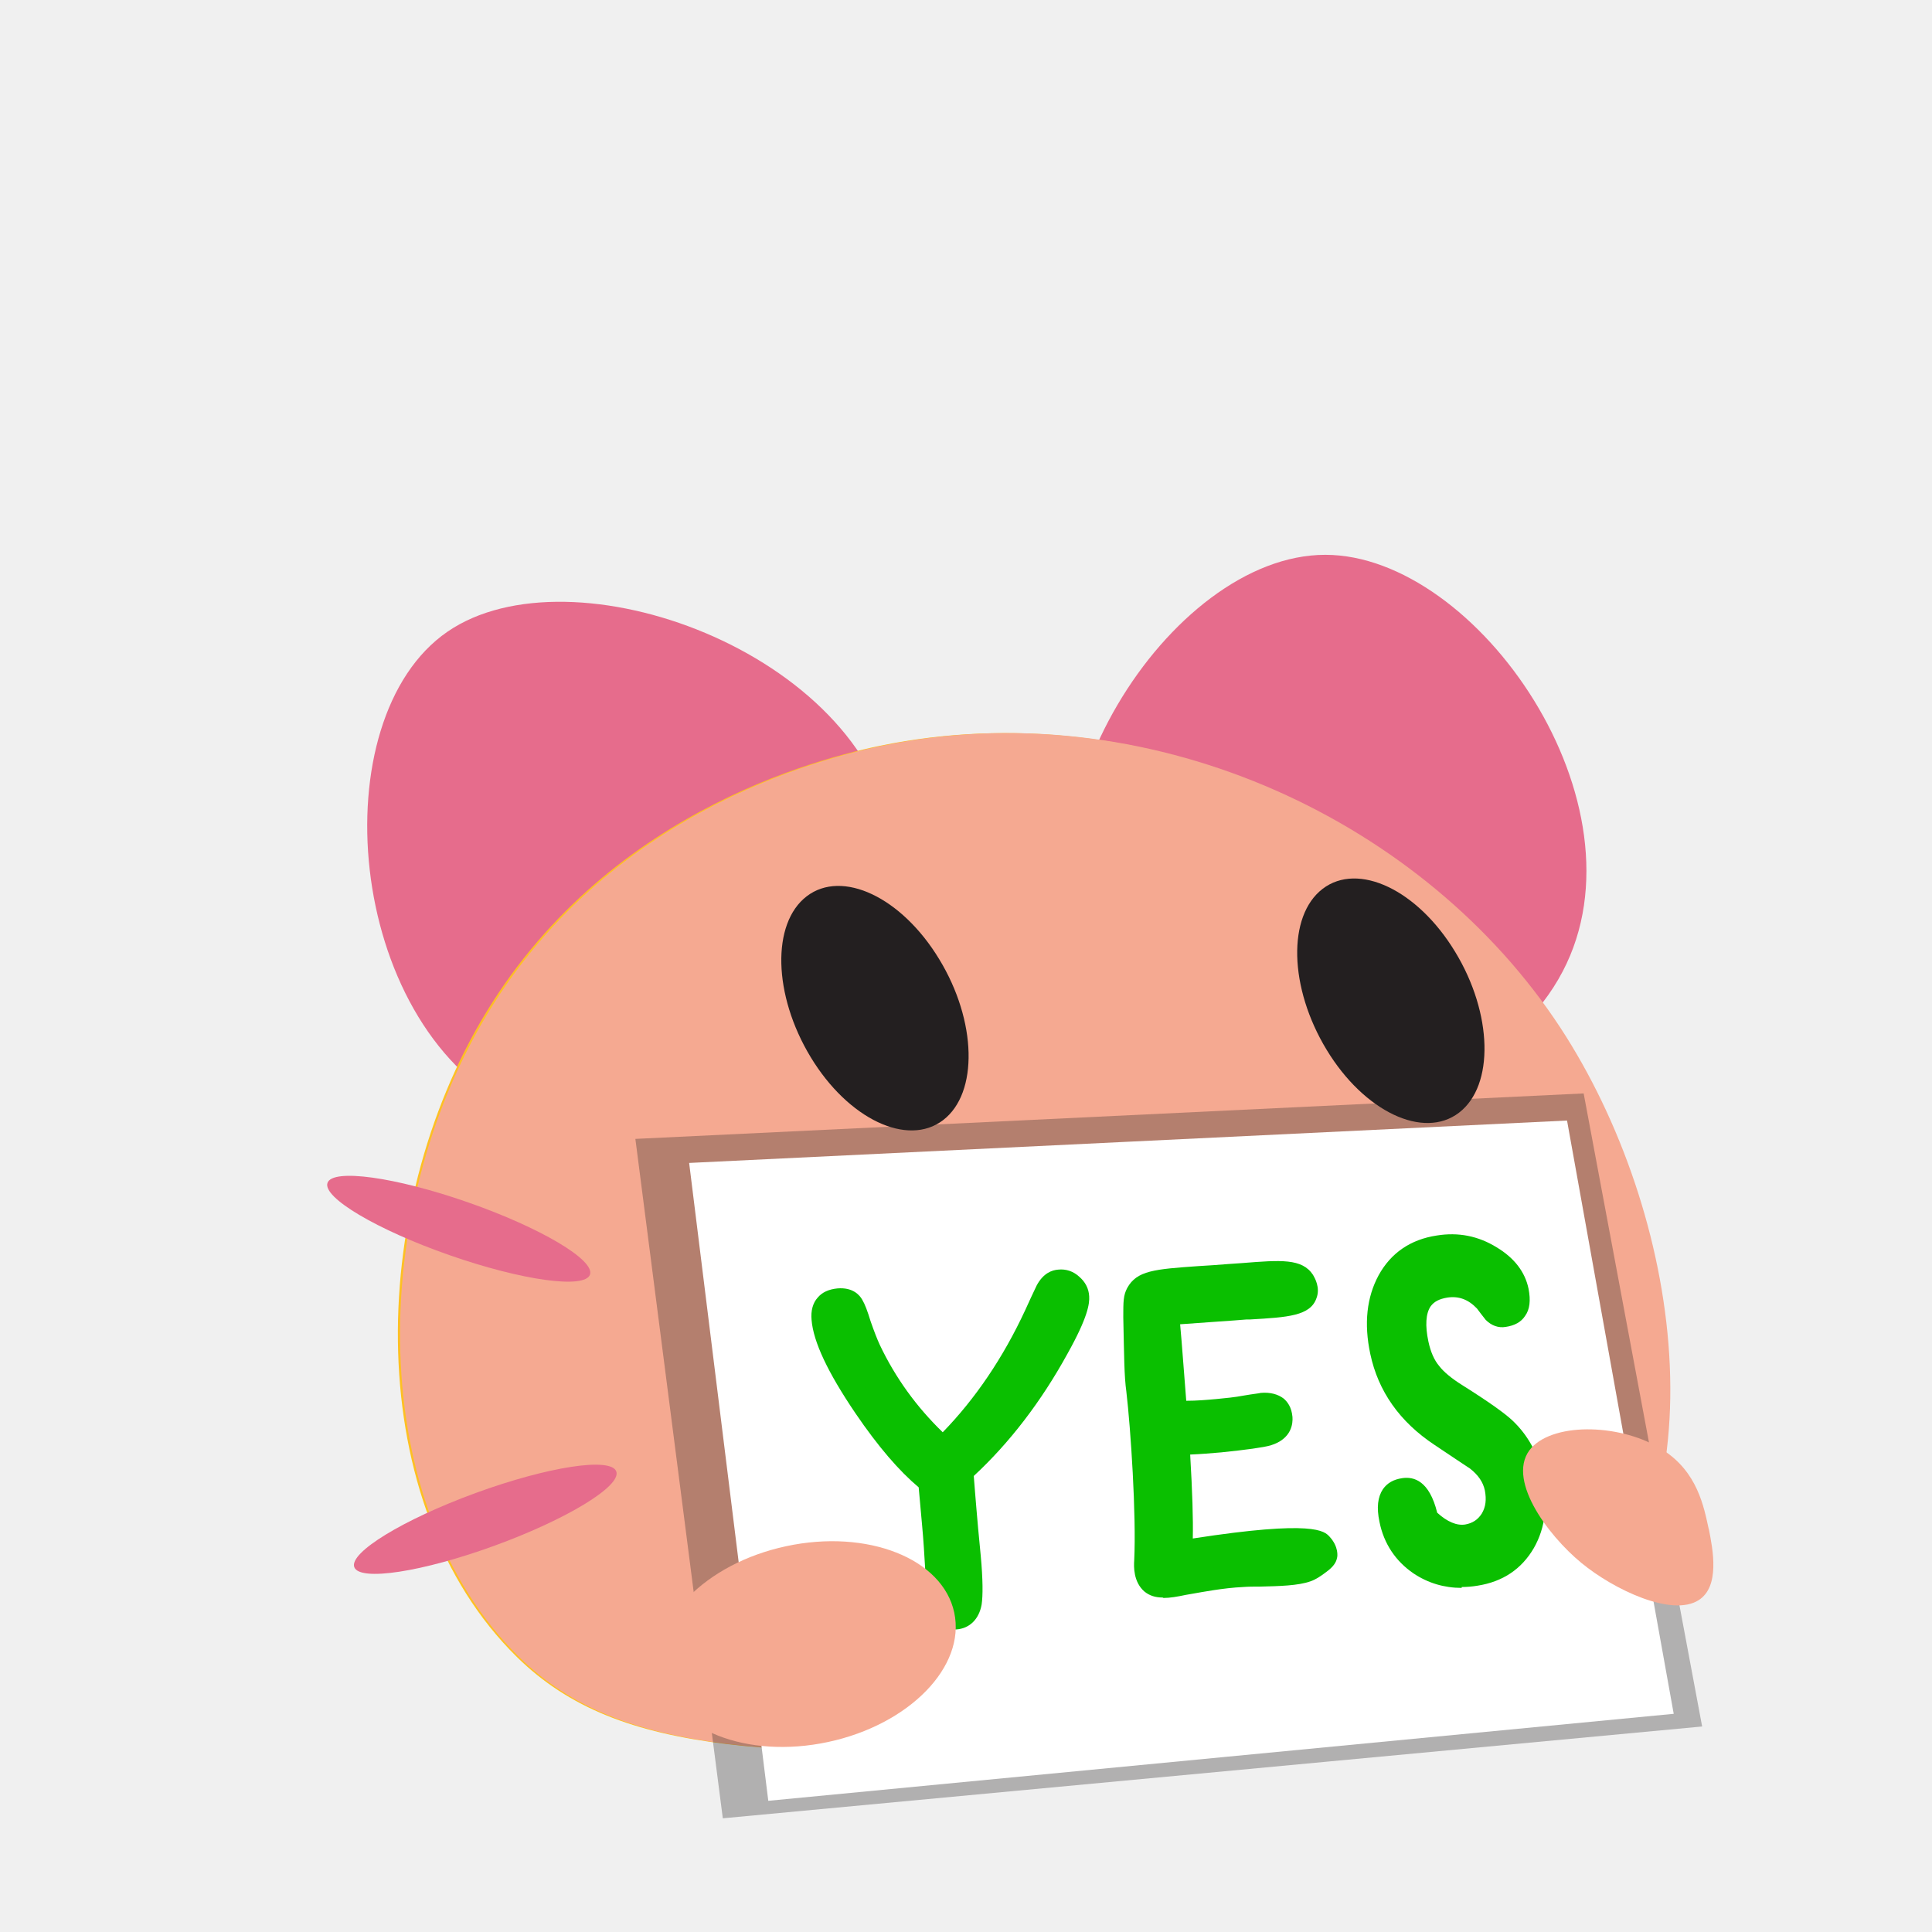
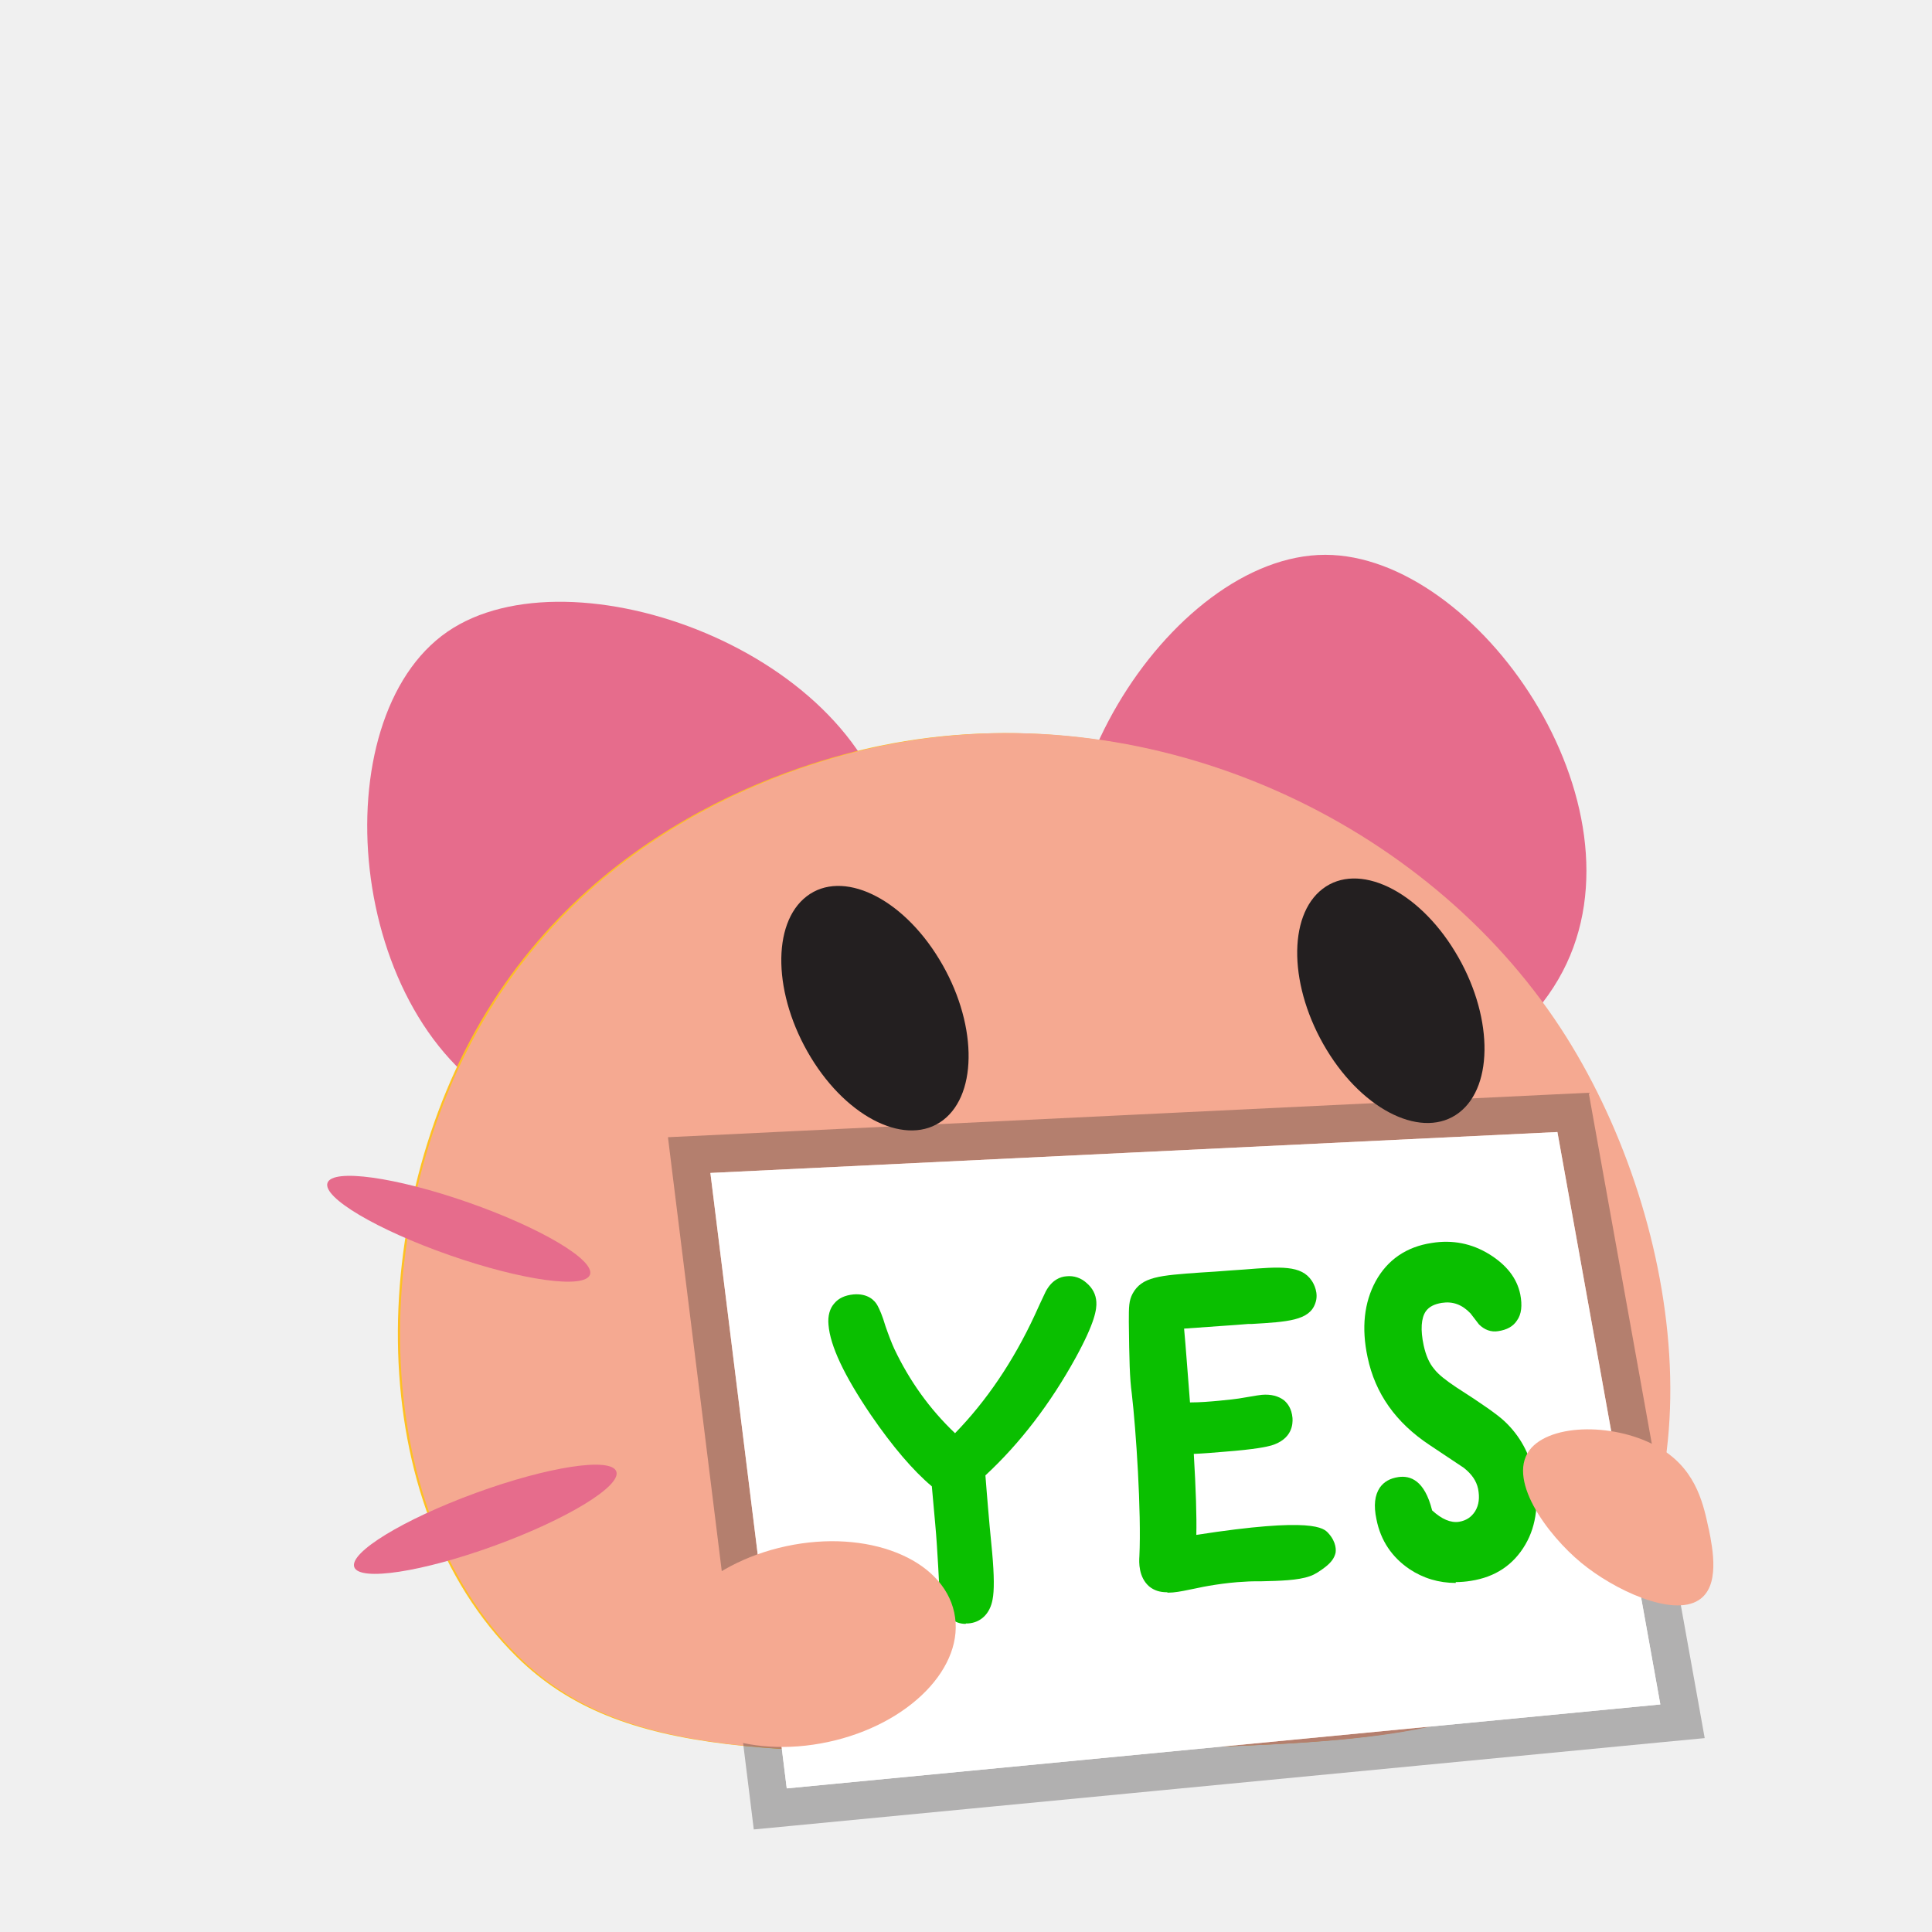
<svg xmlns="http://www.w3.org/2000/svg" width="256" height="256" viewBox="0 0 256 256" fill="none">
-   <path d="M118.37 110.88C120.455 123.509 113.329 138.687 99.6 145.812C90.157 150.736 77.587 151.722 67.854 146.74C45.725 135.327 42.539 95.239 59.281 83.712C75.675 72.415 114.315 86.376 118.37 110.88Z" fill="#E66C8C" />
+   <path d="M118.371 110.879C120.456 123.508 113.33 138.686 99.601 145.811C90.158 150.735 77.587 151.721 67.855 146.739C45.725 135.326 42.539 95.239 59.281 83.711C75.676 72.414 114.316 86.376 118.371 110.879Z" fill="#E66C8C" />
  <path d="M207.062 128.724C201.095 140.136 186.033 148.478 170.623 146.566C159.965 145.234 149.131 139.036 144.265 129.476C133.258 107.868 154.982 73.516 175.606 73.516C195.765 73.516 218.705 106.537 207.062 128.724Z" fill="#E66C8C" />
-   <path d="M206.481 136.197C222.47 160.643 228.38 199.573 208.103 219.385C196.749 230.507 179.66 231.145 144.959 231.84C103.133 232.651 82.279 233.114 68.491 219.559C48.042 199.457 48.331 160.528 64.436 134.111C81.178 106.594 110.433 99.932 118.311 98.484C153.128 92.111 188.639 108.969 206.481 136.197Z" fill="#FDC023" />
-   <path d="M206.772 136.197C222.76 160.643 228.67 199.573 208.394 219.385C197.039 230.507 179.949 231.145 145.249 231.84C103.424 232.651 82.569 233.114 68.781 219.559C48.332 199.457 48.621 160.528 64.726 134.111C81.468 106.594 110.723 99.932 118.601 98.484C153.417 92.111 188.929 108.969 206.772 136.197Z" fill="#F5A991" />
-   <path d="M78.176 168.892C78.852 166.959 71.613 162.671 62.008 159.315C52.404 155.96 44.07 154.806 43.395 156.739C42.719 158.672 49.958 162.959 59.562 166.316C69.167 169.672 77.501 170.825 78.176 168.892Z" fill="#E66C8C" />
-   <path d="M65.574 204.795C75.161 201.294 82.363 196.897 81.661 194.974C80.959 193.05 72.618 194.329 63.031 197.829C53.444 201.331 46.241 205.727 46.944 207.651C47.646 209.574 55.987 208.295 65.574 204.795Z" fill="#E66C8C" />
-   <path d="M192.81 126.116C197.792 134.285 198.023 143.843 193.331 147.434C188.639 151.027 180.76 147.318 175.779 139.093C170.796 130.866 170.564 121.365 175.257 117.774C179.949 114.183 187.828 117.89 192.81 126.116Z" fill="#231F20" />
+   <path d="M206.48 136.198C222.469 160.644 228.379 199.574 208.102 219.386C196.748 230.508 179.659 231.146 144.958 231.841C103.132 232.652 82.278 233.115 68.491 219.56C48.041 199.458 48.331 160.529 64.436 134.112C81.177 106.595 110.432 99.933 118.31 98.485C153.127 92.112 188.638 108.97 206.48 136.198Z" fill="#FDC023" />
+   <path d="M206.772 136.198C222.76 160.644 228.67 199.574 208.394 219.386C197.039 230.508 179.949 231.146 145.249 231.841C103.424 232.652 82.569 233.115 68.782 219.56C48.332 199.458 48.622 160.529 64.727 134.112C81.468 106.595 110.723 99.933 118.601 98.485C153.417 92.112 188.929 108.97 206.772 136.198Z" fill="#F5A991" />
+   <path d="M78.177 168.893C78.852 166.96 71.614 162.672 62.009 159.316C52.404 155.961 44.071 154.807 43.395 156.74C42.72 158.673 49.958 162.96 59.563 166.317C69.168 169.673 77.501 170.826 78.177 168.893Z" fill="#E66C8C" />
+   <path d="M65.574 204.795C75.161 201.294 82.364 196.897 81.661 194.974C80.959 193.05 72.618 194.329 63.031 197.829C53.444 201.331 46.241 205.727 46.944 207.651C47.646 209.574 55.987 208.295 65.574 204.795Z" fill="#E66C8C" />
+   <path d="M192.811 126.116C197.793 134.285 198.024 143.843 193.332 147.434C188.64 151.027 180.761 147.318 175.78 139.093C170.797 130.866 170.565 121.365 175.258 117.774C179.95 114.183 187.829 117.89 192.811 126.116Z" fill="#231F20" />
  <path d="M124.451 127.101C129.434 135.269 129.666 144.827 124.973 148.418C120.28 152.011 112.402 148.302 107.42 140.077C102.438 131.851 102.206 122.35 106.899 118.758C111.591 115.167 119.47 118.874 124.451 127.101Z" fill="#231F20" />
-   <g opacity="0.31">
-     <path d="M221.427 225.64L98.789 237.169L88.13 154.155L207.003 148.477L221.427 225.64Z" fill="white" />
-     <path d="M221.427 225.64L98.789 237.169L88.13 154.155L207.003 148.477L221.427 225.64Z" stroke="#231F20" stroke-width="1.2" stroke-miterlimit="10" />
-     <path d="M221.427 225.64L98.789 237.169L88.13 154.155L207.003 148.477L221.427 225.64Z" stroke="#231F20" stroke-width="1.2" stroke-miterlimit="10" />
-     <path d="M221.427 225.64L98.789 237.169L88.13 154.155L207.003 148.477L221.427 225.64Z" stroke="#231F20" stroke-width="1.2" stroke-miterlimit="10" />
-     <path d="M95.777 240.934L84.191 150.91L209.842 144.885L225.542 228.768L95.777 240.934ZM92.069 157.456L101.86 233.403L217.373 222.57L204.164 152.127L92.069 157.514V157.456Z" fill="#231F20" />
-   </g>
-   <path d="M221.776 227.089C181.804 230.912 141.774 234.794 101.802 238.617C98.326 210.463 94.792 182.251 91.316 154.096C130.072 152.243 168.828 150.332 207.641 148.477C212.334 174.662 217.084 200.904 221.776 227.089Z" fill="white" />
-   <path d="M142.932 171.941C143.048 173.041 142.121 175.358 140.266 178.776C136.734 185.265 132.504 190.651 127.58 195.112L127.812 197.951C127.928 199.284 128.044 200.847 128.217 202.701C128.391 204.555 128.507 205.771 128.564 206.293C128.796 209.305 128.855 211.333 128.68 212.376C128.449 213.708 127.753 214.403 126.595 214.519C125.205 214.634 124.394 213.534 124.221 211.159C124.221 211.043 124.162 210 124.046 207.972C123.93 205.946 123.815 204.034 123.641 202.121L123.178 196.329C120.628 194.301 117.732 190.999 114.545 186.423C111.07 181.324 109.216 177.443 108.984 174.778C108.869 173.156 109.505 172.288 111.07 172.172C111.997 172.114 112.634 172.345 113.039 172.983C113.271 173.388 113.619 174.258 114.025 175.532C114.488 176.922 114.951 178.022 115.299 178.834C117.674 183.816 120.918 188.161 124.973 191.752C129.84 187.06 133.895 181.209 137.197 174.142C137.66 173.099 138.181 171.998 138.703 170.955C139.166 170.144 139.687 169.738 140.325 169.681C140.962 169.622 141.541 169.797 142.063 170.26C142.585 170.724 142.874 171.244 142.932 171.882V171.941Z" fill="#0ABF00" />
-   <path d="M126.422 215.966C125.263 215.966 123.121 215.387 122.773 211.275C122.773 211.159 122.715 210.058 122.599 208.03C122.483 206.06 122.367 204.091 122.194 202.237L121.73 197.081C119.181 194.938 116.4 191.752 113.329 187.233C109.681 181.845 107.769 177.79 107.537 174.894C107.421 173.677 107.711 172.635 108.348 171.939C108.927 171.244 109.797 170.838 110.955 170.722C112.982 170.549 113.909 171.592 114.257 172.23C114.605 172.809 114.953 173.736 115.357 175.067C115.821 176.4 116.227 177.443 116.574 178.195C118.66 182.599 121.499 186.48 124.916 189.782C129.203 185.379 132.911 179.934 135.865 173.561C136.329 172.519 136.849 171.418 137.371 170.318C138.24 168.696 139.398 168.29 140.21 168.232C141.253 168.116 142.237 168.464 142.991 169.159C143.802 169.854 144.265 170.722 144.322 171.765C144.381 172.75 144.149 174.547 141.426 179.412C137.951 185.727 133.78 191.172 129.029 195.575L129.203 197.776C129.319 199.109 129.435 200.673 129.608 202.526L129.956 206.176C130.246 209.304 130.246 211.448 130.072 212.607C129.724 214.576 128.45 215.793 126.712 215.909C126.653 215.909 126.538 215.909 126.422 215.909V215.966ZM111.36 173.677H111.187C110.897 173.677 110.665 173.793 110.549 173.852C110.492 173.967 110.376 174.199 110.433 174.72C110.608 177.095 112.403 180.745 115.763 185.669C118.833 190.129 121.614 193.374 124.047 195.285L124.568 195.691L125.09 202.121C125.263 204.032 125.379 205.945 125.495 207.972C125.611 209.883 125.669 210.927 125.669 211.1C125.669 211.738 125.958 213.013 126.48 213.128C126.769 213.128 127.059 213.128 127.234 212.143C127.35 211.564 127.407 210.058 127.118 206.466L126.769 202.874C126.596 201.02 126.48 199.398 126.364 198.067L126.19 195.864L125.379 195.169L126.596 194.011C131.404 189.724 135.575 184.337 138.993 178.08C141.426 173.677 141.542 172.345 141.542 172.055C141.542 171.765 141.426 171.592 141.194 171.418C140.963 171.244 140.731 171.186 140.499 171.186C140.326 171.186 140.094 171.533 139.979 171.708C139.514 172.693 139.051 173.736 138.53 174.836C135.17 182.02 130.941 188.102 126.017 192.852L125.032 193.779L124.047 192.911C119.876 189.145 116.459 184.684 114.026 179.528C113.62 178.717 113.156 177.559 112.634 176.053C112.114 174.488 111.823 173.909 111.708 173.736C111.708 173.677 111.476 173.677 111.36 173.677Z" fill="#0ABF00" />
-   <path d="M174.851 207.045C174.851 207.045 173.867 207.798 173.056 208.087C171.144 208.783 167.205 208.609 164.54 208.725C161.701 208.841 158.631 209.479 157.588 209.652C155.096 210.115 153.59 210.579 152.606 209.71C151.679 208.899 151.737 207.392 151.795 206.755C152.084 200.673 151.332 189.144 150.694 184.162C150.462 182.134 150.405 179.528 150.289 174.314C150.289 172.519 150.289 171.997 150.637 171.36C151.737 169.332 154.401 169.621 163.034 168.926C168.827 168.463 171.723 168.058 172.824 169.68C172.881 169.796 173.461 170.607 173.172 171.476C172.65 172.982 169.696 173.098 165.177 173.387C162.975 173.503 159.384 173.735 154.865 174.141C155.097 176.864 155.444 181.15 155.907 187.117C157.82 187.117 159.616 187.001 161.354 186.827C162.569 186.711 163.845 186.595 165.119 186.363C166.394 186.132 167.089 186.074 167.205 186.016C168.827 185.9 169.696 186.479 169.812 187.87C169.928 188.971 169.29 189.666 167.957 190.072C167.03 190.361 164.945 190.651 161.701 190.883C159.905 191.056 158.051 191.172 156.139 191.23C156.604 198.124 156.72 202.874 156.545 205.365H157.472C160.252 204.843 173.635 202.758 175.141 204.438C175.952 205.307 175.778 205.944 175.778 205.944C175.778 206.118 175.662 206.408 174.909 206.987L174.851 207.045Z" fill="#0ABF00" />
-   <path d="M154.054 211.68C153.127 211.68 152.316 211.448 151.621 210.869C150.173 209.594 150.231 207.566 150.289 206.755C150.578 200.731 149.826 189.319 149.247 184.395C148.956 182.31 148.956 179.703 148.841 174.547C148.841 172.461 148.841 171.65 149.362 170.665C150.637 168.348 153.011 168.174 158.746 167.769C159.963 167.71 161.354 167.594 162.918 167.479L164.597 167.363C169.696 166.958 172.534 166.726 173.982 168.927C174.214 169.332 174.968 170.608 174.446 171.998C173.635 174.372 170.623 174.547 165.64 174.836H165.177C163.207 175.01 160.195 175.183 156.372 175.473C156.604 177.906 156.835 181.324 157.183 185.611C158.573 185.611 159.905 185.495 161.179 185.379C162.396 185.263 163.613 185.148 164.829 184.916C166.162 184.684 166.914 184.627 167.03 184.568C168.306 184.452 169.348 184.743 170.101 185.322C170.564 185.727 171.144 186.422 171.259 187.755C171.318 188.566 171.202 190.651 168.363 191.52C167.32 191.81 165.177 192.1 161.817 192.447C160.484 192.563 159.094 192.679 157.704 192.736C157.994 197.661 158.11 201.31 158.051 203.859C174.156 201.368 175.489 202.875 176.184 203.627C177.401 204.96 177.226 206.235 177.169 206.408C177.053 207.046 176.647 207.625 175.779 208.263C175.025 208.842 174.33 209.305 173.635 209.537C172.013 210.116 169.464 210.174 166.973 210.232C166.162 210.232 165.408 210.232 164.713 210.289C162.107 210.405 159.152 210.985 158.11 211.159L157.124 211.332C156.024 211.564 155.039 211.738 154.17 211.738L154.054 211.68ZM169.29 169.97C168.131 169.97 166.625 170.086 164.829 170.26L163.091 170.376C161.469 170.492 160.079 170.608 158.862 170.665C153.881 171.013 152.316 171.128 151.795 172.055C151.621 172.345 151.621 172.577 151.621 174.315C151.737 179.587 151.795 182.077 152.027 184.048C152.664 189.088 153.417 200.731 153.127 206.871C153.127 207.277 153.07 208.32 153.475 208.668C153.822 208.958 154.982 208.668 156.372 208.436L157.24 208.263C158.515 208.031 161.585 207.451 164.424 207.277C165.119 207.277 165.93 207.277 166.799 207.277C168.827 207.277 171.318 207.219 172.534 206.755C172.94 206.582 173.403 206.351 173.924 205.944C173.924 205.944 174.098 205.771 174.157 205.713C174.157 205.655 174.04 205.54 173.982 205.481C173.403 205.192 169.058 204.96 157.646 206.755L154.923 206.987L155.039 205.308C155.214 202.932 155.039 198.24 154.633 191.405L154.517 189.899H156.024C157.878 189.783 159.732 189.667 161.528 189.493C165.408 189.145 166.914 188.856 167.494 188.682C168.363 188.391 168.363 188.16 168.363 187.986C168.363 187.755 168.306 187.58 168.247 187.523C168.19 187.523 167.9 187.349 167.32 187.407C167.205 187.407 166.51 187.523 165.293 187.696C163.961 187.928 162.686 188.044 161.412 188.16C159.616 188.334 157.82 188.391 155.85 188.45H154.46L154.344 187.117C153.881 181.209 153.533 176.922 153.301 174.199L153.186 172.75L154.633 172.635C159.21 172.287 162.744 172.055 164.945 171.882H165.408C168.016 171.708 171.259 171.535 171.665 170.897C171.665 170.897 171.665 170.608 171.491 170.433C171.259 170.028 170.448 169.913 169.233 169.913L169.29 169.97Z" fill="#0ABF00" />
-   <path d="M201.443 171.068C201.906 173.212 201.211 174.429 199.415 174.718C198.777 174.833 198.256 174.602 197.734 174.138C197.387 173.675 196.982 173.212 196.634 172.748C195.128 171.184 193.506 170.547 191.651 170.836C188.466 171.358 187.308 173.733 188.234 178.077C188.523 179.584 189.103 180.859 189.914 181.843C190.609 182.712 191.71 183.581 193.216 184.566C196.634 186.71 198.777 188.273 199.705 189.143C201.616 190.938 202.833 193.14 203.412 195.805C204.107 199.28 203.76 202.235 202.369 204.668C200.979 207.101 198.719 208.607 195.707 209.07C192.694 209.534 190.32 209.013 188.06 207.507C185.916 206.058 184.585 204.03 184.005 201.366C183.426 198.701 184.121 197.252 186.032 196.905C187.655 196.673 188.814 198.006 189.45 200.961C191.131 202.64 192.811 203.335 194.433 203.046C195.765 202.814 196.75 202.177 197.445 201.077C198.082 199.975 198.256 198.644 197.966 197.195C197.677 195.862 196.923 194.704 195.591 193.661C195.591 193.661 193.97 192.561 190.84 190.474C186.497 187.578 183.831 183.812 182.847 179.178C182.036 175.413 182.383 172.169 183.831 169.562C185.28 166.956 187.597 165.391 190.725 164.869C193.274 164.464 195.707 164.928 197.85 166.26C199.936 167.535 201.152 169.098 201.558 171.01L201.443 171.068Z" fill="#0ABF00" />
-   <path d="M193.679 210.404C191.362 210.404 189.219 209.766 187.308 208.492C184.932 206.87 183.368 204.553 182.788 201.657C182.383 199.745 182.557 198.355 183.252 197.312C183.831 196.501 184.642 196.038 185.8 195.863C187.365 195.632 189.393 196.211 190.436 200.44C191.767 201.657 193.042 202.178 194.143 202.004C195.128 201.83 195.823 201.367 196.344 200.556C196.866 199.686 196.982 198.702 196.75 197.485C196.518 196.385 195.881 195.458 194.781 194.589C194.781 194.589 192.926 193.372 190.088 191.461C185.453 188.39 182.615 184.335 181.572 179.411C180.703 175.355 181.109 171.88 182.672 168.984C184.294 166.029 186.902 164.234 190.377 163.712C193.216 163.248 195.881 163.77 198.313 165.276C200.632 166.667 202.079 168.52 202.543 170.78C202.833 172.286 202.717 173.502 202.079 174.371C201.558 175.182 200.689 175.646 199.53 175.82C198.545 175.993 197.618 175.646 196.866 174.892C196.402 174.313 196.055 173.849 195.707 173.386C194.549 172.17 193.273 171.707 191.767 171.938C190.725 172.112 190.03 172.459 189.566 173.097C188.929 174.024 188.814 175.646 189.277 177.789C189.566 179.121 190.03 180.222 190.725 181.033C191.304 181.786 192.347 182.655 193.738 183.525C197.329 185.783 199.415 187.289 200.4 188.216C202.427 190.128 203.817 192.619 204.396 195.458C205.15 199.166 204.802 202.409 203.238 205.132C201.616 207.913 199.124 209.593 195.765 210.114C195.07 210.23 194.374 210.288 193.679 210.288V210.404ZM186.322 198.064C186.322 198.064 186.206 198.064 186.148 198.064C185.453 198.18 185.221 198.47 185.164 198.586C184.874 199.05 184.816 199.918 185.048 201.135C185.511 203.511 186.727 205.248 188.639 206.523C190.609 207.855 192.868 208.319 195.417 207.913C198.082 207.507 199.994 206.232 201.268 204.09C202.543 201.83 202.833 199.223 202.195 196.038C201.674 193.604 200.573 191.634 198.835 190.012C198.024 189.201 195.881 187.695 192.521 185.551C190.899 184.509 189.74 183.525 188.929 182.539C188.003 181.438 187.365 179.991 187.017 178.31C186.438 175.471 186.611 173.329 187.655 171.822C188.466 170.664 189.682 169.91 191.362 169.679C193.621 169.331 195.649 170.085 197.387 171.938C197.85 172.518 198.198 172.981 198.604 173.444C198.777 173.56 198.951 173.618 199.183 173.56C199.704 173.502 199.994 173.329 200.168 173.097C200.4 172.749 200.457 172.112 200.284 171.301C199.935 169.679 198.893 168.404 197.098 167.303C195.128 166.087 193.042 165.681 190.725 166.087C187.944 166.551 185.975 167.882 184.7 170.201C183.368 172.575 183.078 175.53 183.831 179.005C184.758 183.35 187.192 186.826 191.362 189.549C194.838 191.808 195.881 192.504 196.228 192.793C197.734 194.01 198.661 195.4 199.009 197.022C199.356 198.759 199.183 200.381 198.372 201.714C197.561 203.104 196.228 204.031 194.549 204.263C192.578 204.611 190.551 203.742 188.582 201.83L188.35 201.598V201.251C187.944 199.802 187.308 198.064 186.322 198.064Z" fill="#0ABF00" />
-   <path d="M109.737 230.821C120.499 228.514 127.977 220.836 126.442 213.673C124.906 206.509 114.937 202.571 104.176 204.878C93.414 207.185 85.935 214.863 87.471 222.028C89.007 229.191 98.976 233.128 109.737 230.821Z" fill="#F5A991" />
-   <path d="M226.41 202.529C226.989 205.366 227.916 210.233 225.078 212.028C221.544 214.288 213.84 210.638 209.552 207.104C205.034 203.397 199.357 195.75 202.949 191.811C206.135 188.393 215.056 188.683 220.386 192.158C224.904 195.055 225.773 199.631 226.41 202.586V202.529Z" fill="#F5A991" />
+   <path opacity="0.31" d="M208.825 149.559C211.089 162.189 213.367 174.834 215.645 187.48C217.922 200.126 220.2 212.773 222.464 225.406L222.942 228.078L220.241 228.336C200.959 230.18 181.662 232.039 162.365 233.897C143.068 235.756 123.77 237.614 104.485 239.459L102.064 239.69L101.767 237.276C100.09 223.696 98.399 210.101 96.708 196.505C95.017 182.909 93.326 169.311 91.649 155.728L91.319 153.054L94.012 152.925C131.374 151.138 168.821 149.29 206.245 147.503L208.438 147.398L208.825 149.559Z" fill="white" stroke="#231F20" stroke-width="5" />
+   <path d="M220.003 225.847C181.436 229.536 142.814 233.281 104.248 236.97C100.894 209.806 97.484 182.586 94.131 155.422C131.524 153.633 168.916 151.789 206.365 150C210.892 175.264 215.476 200.584 220.003 225.847Z" fill="white" />
+   <path d="M143.876 172.637C143.988 173.699 143.093 175.935 141.305 179.233C137.895 185.493 133.815 190.691 129.064 194.995L129.288 197.734C129.399 199.019 129.511 200.528 129.679 202.317C129.846 204.105 129.958 205.279 130.014 205.782C130.238 208.689 130.294 210.645 130.126 211.651C129.902 212.937 129.232 213.607 128.114 213.719C126.772 213.831 125.99 212.769 125.822 210.477C125.822 210.366 125.766 209.359 125.654 207.403C125.543 205.447 125.431 203.602 125.263 201.758L124.816 196.169C122.357 194.212 119.562 191.026 116.488 186.611C113.134 181.692 111.346 177.947 111.122 175.376C111.01 173.811 111.625 172.973 113.134 172.861C114.029 172.805 114.643 173.029 115.035 173.644C115.258 174.035 115.594 174.873 115.985 176.103C116.432 177.444 116.879 178.506 117.215 179.289C119.506 184.096 122.636 188.288 126.549 191.753C131.244 187.226 135.156 181.58 138.342 174.761C138.789 173.755 139.292 172.693 139.796 171.687C140.243 170.905 140.746 170.514 141.361 170.458C141.975 170.402 142.534 170.569 143.037 171.017C143.54 171.464 143.82 171.967 143.876 172.582V172.637Z" fill="#0ABF00" />
+   <path d="M127.945 215.171C127.219 215.171 126.548 214.948 125.989 214.445C125.095 213.718 124.592 212.432 124.48 210.644C124.48 210.532 124.424 209.47 124.312 207.514C124.2 205.613 124.089 203.713 123.921 201.924L123.474 196.95C121.015 194.882 118.276 191.696 115.369 187.448C111.848 182.25 110.004 178.337 109.78 175.543C109.668 174.369 109.948 173.363 110.562 172.692C111.121 172.021 111.96 171.63 113.078 171.518C115.034 171.351 115.928 172.357 116.264 172.972C116.543 173.475 116.934 174.369 117.326 175.71C117.773 176.996 118.164 178.002 118.499 178.729C120.512 182.977 123.194 186.721 126.548 189.907C130.684 185.659 134.261 180.405 137.112 174.257C137.559 173.251 138.062 172.189 138.565 171.127C139.404 169.562 140.521 169.171 141.304 169.115C142.31 169.003 143.26 169.339 143.987 170.009C144.769 170.68 145.216 171.518 145.272 172.524C145.328 173.475 145.105 175.207 142.534 179.902C139.18 185.995 135.156 191.249 130.572 195.497L130.74 197.621C130.852 198.906 130.964 200.415 131.131 202.204L131.467 205.725C131.746 208.799 131.746 210.811 131.523 211.929C131.187 213.83 129.958 215.003 128.281 215.115C128.169 215.115 128.057 215.115 128.001 215.115L127.945 215.171ZM113.469 174.313H113.301C113.022 174.313 112.798 174.425 112.686 174.481C112.631 174.592 112.519 174.816 112.575 175.319C112.742 177.611 114.475 181.132 117.717 185.883C120.679 190.187 123.362 193.317 125.71 195.161L126.213 195.553L126.716 201.701C126.883 203.545 126.995 205.39 127.107 207.346C127.219 209.191 127.275 210.197 127.275 210.364C127.386 211.873 127.778 212.209 127.834 212.265C128.337 212.265 128.616 212.265 128.784 211.37C128.896 210.811 128.951 209.358 128.672 205.893L128.337 202.427C128.169 200.639 128.057 199.074 127.945 197.788L127.778 195.664L126.995 194.994L128.169 193.876C132.752 189.74 136.777 184.542 140.13 178.505C142.478 174.257 142.589 172.972 142.534 172.692C142.534 172.692 142.422 172.245 142.198 172.077C141.975 171.91 141.751 171.854 141.527 171.854C141.36 171.854 141.136 172.245 141.024 172.357C140.577 173.307 140.13 174.313 139.627 175.375C136.385 182.306 132.305 188.175 127.554 192.758L126.604 193.652L125.654 192.814C121.573 189.181 118.332 184.821 115.984 179.902C115.593 179.12 115.146 178.002 114.643 176.549C114.14 175.096 113.86 174.537 113.748 174.313C113.748 174.257 113.525 174.201 113.413 174.201L113.469 174.313Z" fill="#0ABF00" />
+   <path d="M174.673 206.508C174.673 206.508 173.723 207.235 172.941 207.515C171.096 208.185 167.295 208.018 164.724 208.129C161.986 208.241 159.023 208.856 158.017 209.024C155.614 209.471 154.161 209.918 153.21 209.08C152.316 208.297 152.372 206.844 152.428 206.229C152.707 200.36 151.981 189.237 151.366 184.431C151.142 182.474 151.086 179.959 150.975 174.929C150.975 173.196 150.975 172.693 151.31 172.078C152.372 170.122 154.943 170.401 163.271 169.731C168.861 169.283 171.655 168.892 172.717 170.457C172.773 170.569 173.332 171.352 173.053 172.19C172.549 173.643 169.699 173.755 165.339 174.034C163.215 174.146 159.75 174.37 155.39 174.761C155.614 177.388 155.949 181.524 156.396 187.281C158.241 187.281 159.973 187.169 161.65 187.002C162.824 186.89 164.054 186.778 165.283 186.555C166.513 186.331 167.184 186.275 167.295 186.219C168.861 186.107 169.699 186.666 169.811 188.008C169.922 189.07 169.308 189.74 168.022 190.132C167.128 190.411 165.116 190.691 161.986 190.914C160.253 191.082 158.464 191.194 156.62 191.25C157.067 197.901 157.179 202.484 157.011 204.888H157.905C160.588 204.385 173.5 202.372 174.953 203.993C175.735 204.832 175.568 205.447 175.568 205.447C175.568 205.614 175.456 205.894 174.729 206.453L174.673 206.508Z" fill="#0ABF00" />
+   <path d="M154.607 210.981C153.712 210.981 152.93 210.757 152.259 210.199C150.862 208.969 150.918 207.013 150.974 206.23C151.253 200.361 150.526 189.406 149.967 184.655C149.688 182.643 149.632 180.128 149.576 175.153C149.576 173.141 149.576 172.359 150.079 171.409C151.309 169.173 153.601 169.005 159.134 168.614C160.308 168.558 161.649 168.446 163.158 168.334L164.779 168.223C169.698 167.831 172.437 167.608 173.834 169.732C174.057 170.067 174.784 171.353 174.281 172.694C173.499 174.986 170.592 175.153 165.841 175.433H165.394C163.494 175.601 160.587 175.768 156.898 176.048C157.122 178.395 157.345 181.693 157.681 185.829C159.022 185.829 160.308 185.717 161.537 185.605C162.655 185.494 163.885 185.382 165.059 185.158C166.344 184.935 167.071 184.823 167.183 184.823C168.412 184.711 169.418 184.991 170.145 185.55C170.592 185.941 171.151 186.612 171.263 187.897C171.319 188.735 171.207 190.692 168.468 191.53C167.853 191.698 166.512 192.033 162.152 192.369C160.867 192.48 159.525 192.592 158.184 192.648C158.463 197.399 158.575 200.92 158.519 203.38C174.057 200.976 175.399 202.485 176.014 203.156C177.132 204.386 177.02 205.503 176.964 205.783C176.796 206.454 176.405 207.013 175.623 207.627C174.896 208.186 174.225 208.634 173.554 208.857C171.989 209.416 169.53 209.472 167.183 209.528C166.4 209.528 165.618 209.528 164.947 209.584C162.32 209.695 159.358 210.254 158.407 210.478L157.569 210.646C156.507 210.869 155.613 211.037 154.774 211.037L154.607 210.981ZM169.307 170.794C168.189 170.794 166.735 170.905 165.003 171.073L163.382 171.185C161.817 171.297 160.475 171.408 159.302 171.464C154.495 171.8 152.986 171.912 152.483 172.806C152.315 173.085 152.315 173.309 152.315 174.986C152.427 180.016 152.483 182.475 152.706 184.376C153.321 189.183 154.048 200.417 153.768 206.398C153.768 206.789 153.712 207.795 154.104 208.13C154.439 208.41 155.557 208.13 156.898 207.907L157.737 207.739C158.743 207.516 161.817 206.957 164.667 206.789C165.394 206.789 166.177 206.789 167.015 206.733C168.971 206.733 171.375 206.677 172.492 206.23C172.884 206.062 173.331 205.839 173.834 205.448C173.834 205.448 174.002 205.28 174.058 205.224C174.058 205.168 173.946 205.056 173.89 205C173.331 204.721 169.139 204.497 158.128 206.23L155.501 206.454L155.613 204.777C155.78 202.429 155.613 197.958 155.221 191.362L155.11 189.909H156.563C158.351 189.797 160.14 189.686 161.873 189.518C165.673 189.183 167.071 188.903 167.63 188.791C168.468 188.512 168.468 188.288 168.468 188.065C168.468 187.841 168.412 187.673 168.356 187.618C168.3 187.618 168.021 187.45 167.462 187.506C167.35 187.506 166.68 187.618 165.506 187.785C164.22 188.009 162.991 188.121 161.761 188.232C160.028 188.4 158.24 188.456 156.395 188.512H155.054L154.942 187.226C154.495 181.525 154.159 177.389 153.936 174.762L153.824 173.365L155.221 173.253C159.637 172.918 163.046 172.694 165.17 172.526H165.618C168.133 172.359 171.207 172.135 171.598 171.576C171.598 171.52 171.598 171.297 171.431 171.129C171.207 170.738 170.424 170.626 169.251 170.626L169.307 170.794Z" fill="#0ABF00" />
+   <path d="M200.384 171.797C200.831 173.865 200.161 175.039 198.428 175.319C197.813 175.43 197.31 175.207 196.807 174.76C196.472 174.312 196.081 173.865 195.745 173.418C194.292 171.909 192.727 171.294 190.938 171.574C187.864 172.077 186.746 174.368 187.641 178.56C187.92 180.014 188.479 181.243 189.262 182.193C189.932 183.032 190.994 183.87 192.447 184.82C195.745 186.888 197.813 188.398 198.708 189.236C200.552 190.969 201.726 193.093 202.285 195.664C202.955 199.017 202.62 201.868 201.279 204.215C199.937 206.563 197.757 208.016 194.851 208.463C191.944 208.91 189.653 208.407 187.473 206.954C185.405 205.557 184.119 203.601 183.56 201.029C183.001 198.458 183.672 197.061 185.517 196.726C187.082 196.502 188.2 197.788 188.814 200.638C190.435 202.259 192.056 202.93 193.621 202.65C194.907 202.427 195.857 201.812 196.528 200.75C197.143 199.688 197.31 198.402 197.031 197.005C196.751 195.72 196.025 194.602 194.739 193.596C194.739 193.596 193.174 192.534 190.156 190.522C185.964 187.727 183.393 184.094 182.443 179.622C181.66 175.989 181.995 172.859 183.393 170.344C184.79 167.829 187.026 166.32 190.044 165.817C192.503 165.425 194.851 165.873 196.919 167.158C198.931 168.388 200.105 169.897 200.496 171.741L200.384 171.797Z" fill="#0ABF00" />
+   <path d="M192.894 209.749C190.659 209.749 188.59 209.134 186.746 207.904C184.454 206.339 182.945 204.16 182.386 201.309C181.995 199.465 182.163 198.123 182.833 197.117C183.392 196.335 184.175 195.887 185.293 195.72C186.858 195.496 188.758 196.111 189.764 200.135C191.05 201.309 192.224 201.812 193.341 201.644C194.292 201.477 194.962 201.03 195.465 200.247C195.968 199.409 196.08 198.458 195.857 197.285C195.633 196.223 195.018 195.328 193.956 194.49C193.789 194.378 192.279 193.372 189.429 191.472C184.957 188.509 182.219 184.653 181.213 179.846C180.374 175.933 180.765 172.58 182.275 169.785C183.84 166.935 186.355 165.202 189.708 164.699C192.447 164.252 195.018 164.755 197.366 166.208C199.602 167.605 200.999 169.338 201.446 171.518C201.725 172.971 201.614 174.145 200.999 174.983C200.496 175.766 199.657 176.213 198.54 176.381C197.589 176.548 196.695 176.213 195.968 175.486L194.851 174.033C193.733 172.859 192.503 172.412 191.05 172.636C190.044 172.803 189.373 173.139 188.926 173.754C188.311 174.648 188.199 176.213 188.646 178.281C188.926 179.566 189.373 180.628 190.044 181.411C190.603 182.138 191.609 182.92 192.95 183.814C196.36 185.994 198.428 187.447 199.378 188.342C201.39 190.242 202.676 192.59 203.235 195.328C203.961 198.906 203.626 202.092 202.117 204.663C200.552 207.346 198.148 208.966 194.906 209.469C194.236 209.581 193.509 209.637 192.894 209.637V209.749ZM185.74 197.9C185.74 197.9 185.628 197.9 185.572 197.9C184.902 198.011 184.678 198.291 184.622 198.403C184.343 198.85 184.287 199.744 184.51 200.862C185.013 203.154 186.131 204.83 187.976 206.06C189.876 207.346 192.056 207.793 194.515 207.401C197.086 207.01 198.931 205.781 200.16 203.712C201.39 201.588 201.67 198.962 201.055 195.943C200.552 193.596 199.49 191.695 197.813 190.13C196.975 189.348 194.962 187.895 191.721 185.827C190.156 184.82 188.982 183.87 188.255 182.92C187.361 181.858 186.746 180.461 186.411 178.84C185.852 176.101 186.019 174.033 187.025 172.58C187.808 171.462 189.038 170.791 190.603 170.512C192.783 170.176 194.739 170.903 196.416 172.692L197.533 174.145C197.533 174.145 197.869 174.312 198.092 174.257C198.595 174.201 198.931 174.033 199.043 173.809C199.266 173.474 199.322 172.859 199.154 172.077C198.819 170.568 197.813 169.282 196.08 168.22C194.18 167.046 192.168 166.655 189.932 167.046C187.249 167.438 185.349 168.779 184.119 171.015C182.833 173.306 182.554 176.157 183.281 179.511C184.175 183.647 186.578 187.112 190.547 189.683C193.677 191.733 195.298 192.832 195.409 192.981C196.695 193.987 197.589 195.328 197.925 196.893C198.26 198.57 198.092 200.079 197.31 201.421C196.527 202.762 195.242 203.601 193.621 203.88C191.721 204.215 189.764 203.377 187.864 201.533L187.64 201.309V200.974C187.249 199.576 186.634 197.9 185.684 197.9H185.74Z" fill="#0ABF00" />
+   <path d="M109.737 230.821C120.499 228.514 127.977 220.836 126.442 213.673C124.906 206.509 114.937 202.571 104.176 204.878C93.414 207.185 85.936 214.863 87.471 222.028C89.007 229.191 98.976 233.128 109.737 230.821Z" fill="#F5A991" />
+   <path d="M226.409 202.529C226.988 205.366 227.915 210.233 225.077 212.028C221.543 214.288 213.839 210.638 209.551 207.104C205.033 203.397 199.356 195.75 202.948 191.811C206.134 188.393 215.055 188.683 220.385 192.158C224.903 195.055 225.772 199.631 226.409 202.586V202.529Z" fill="#F5A991" />
</svg>
